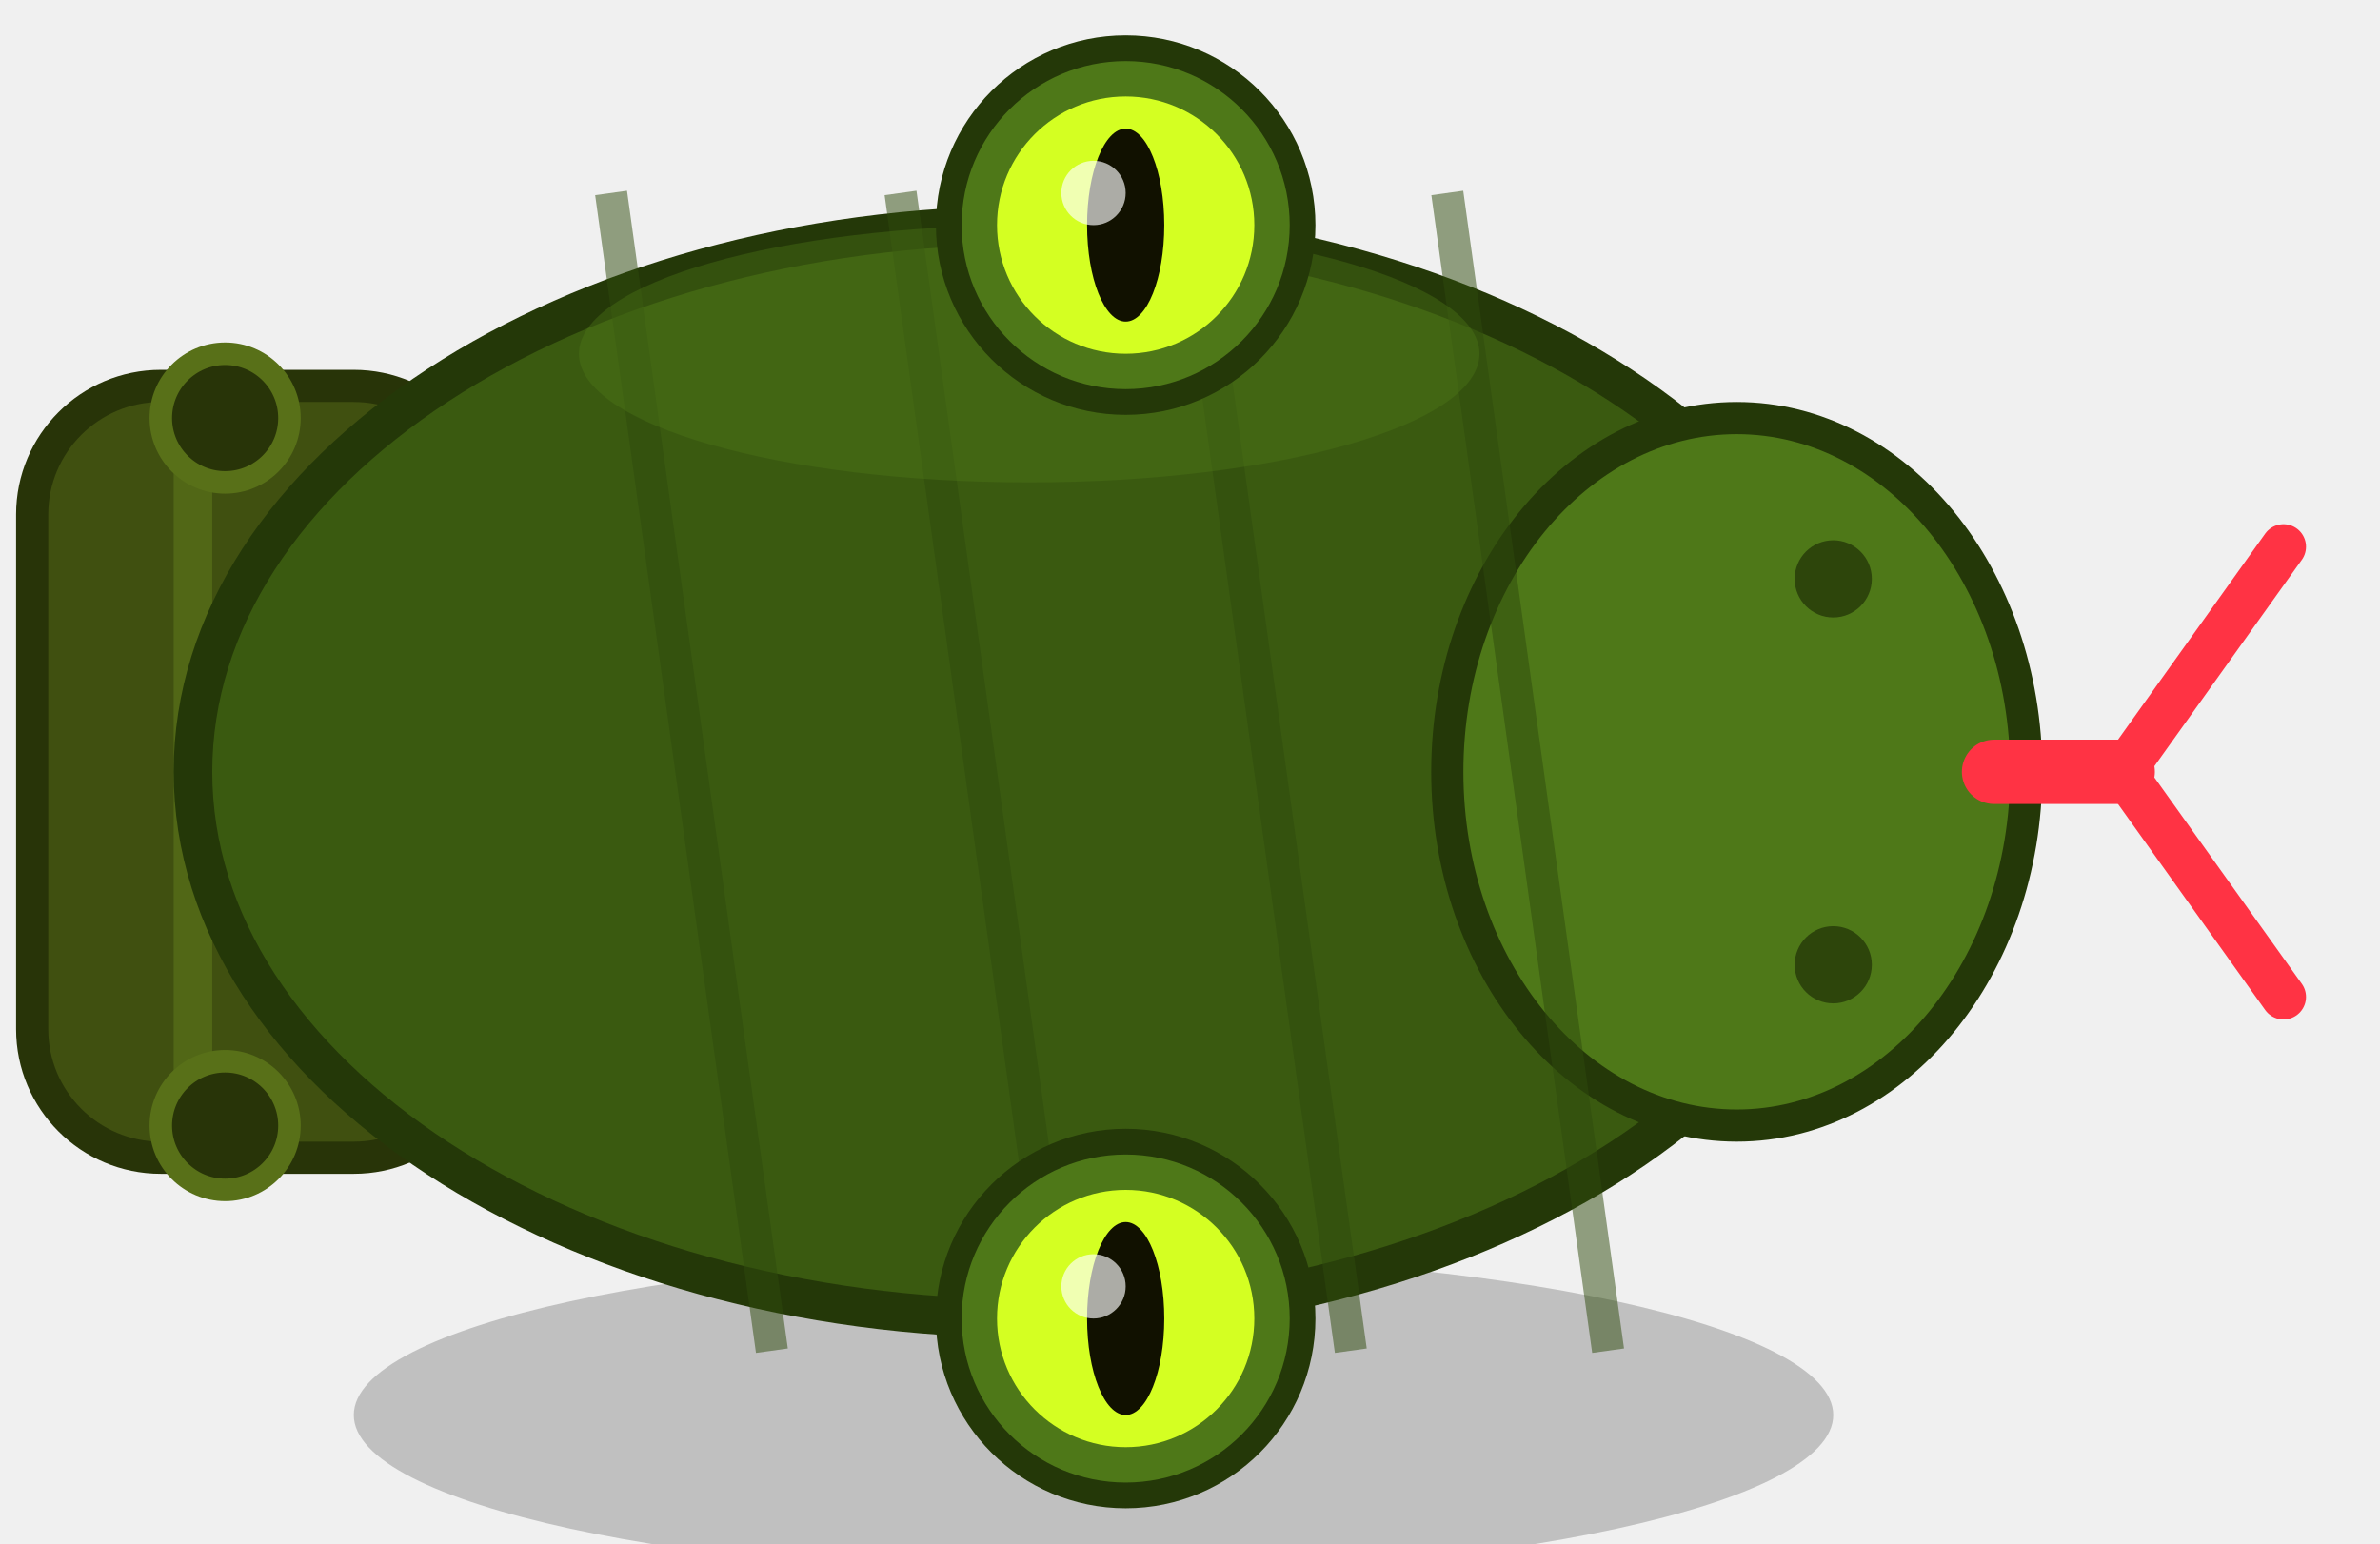
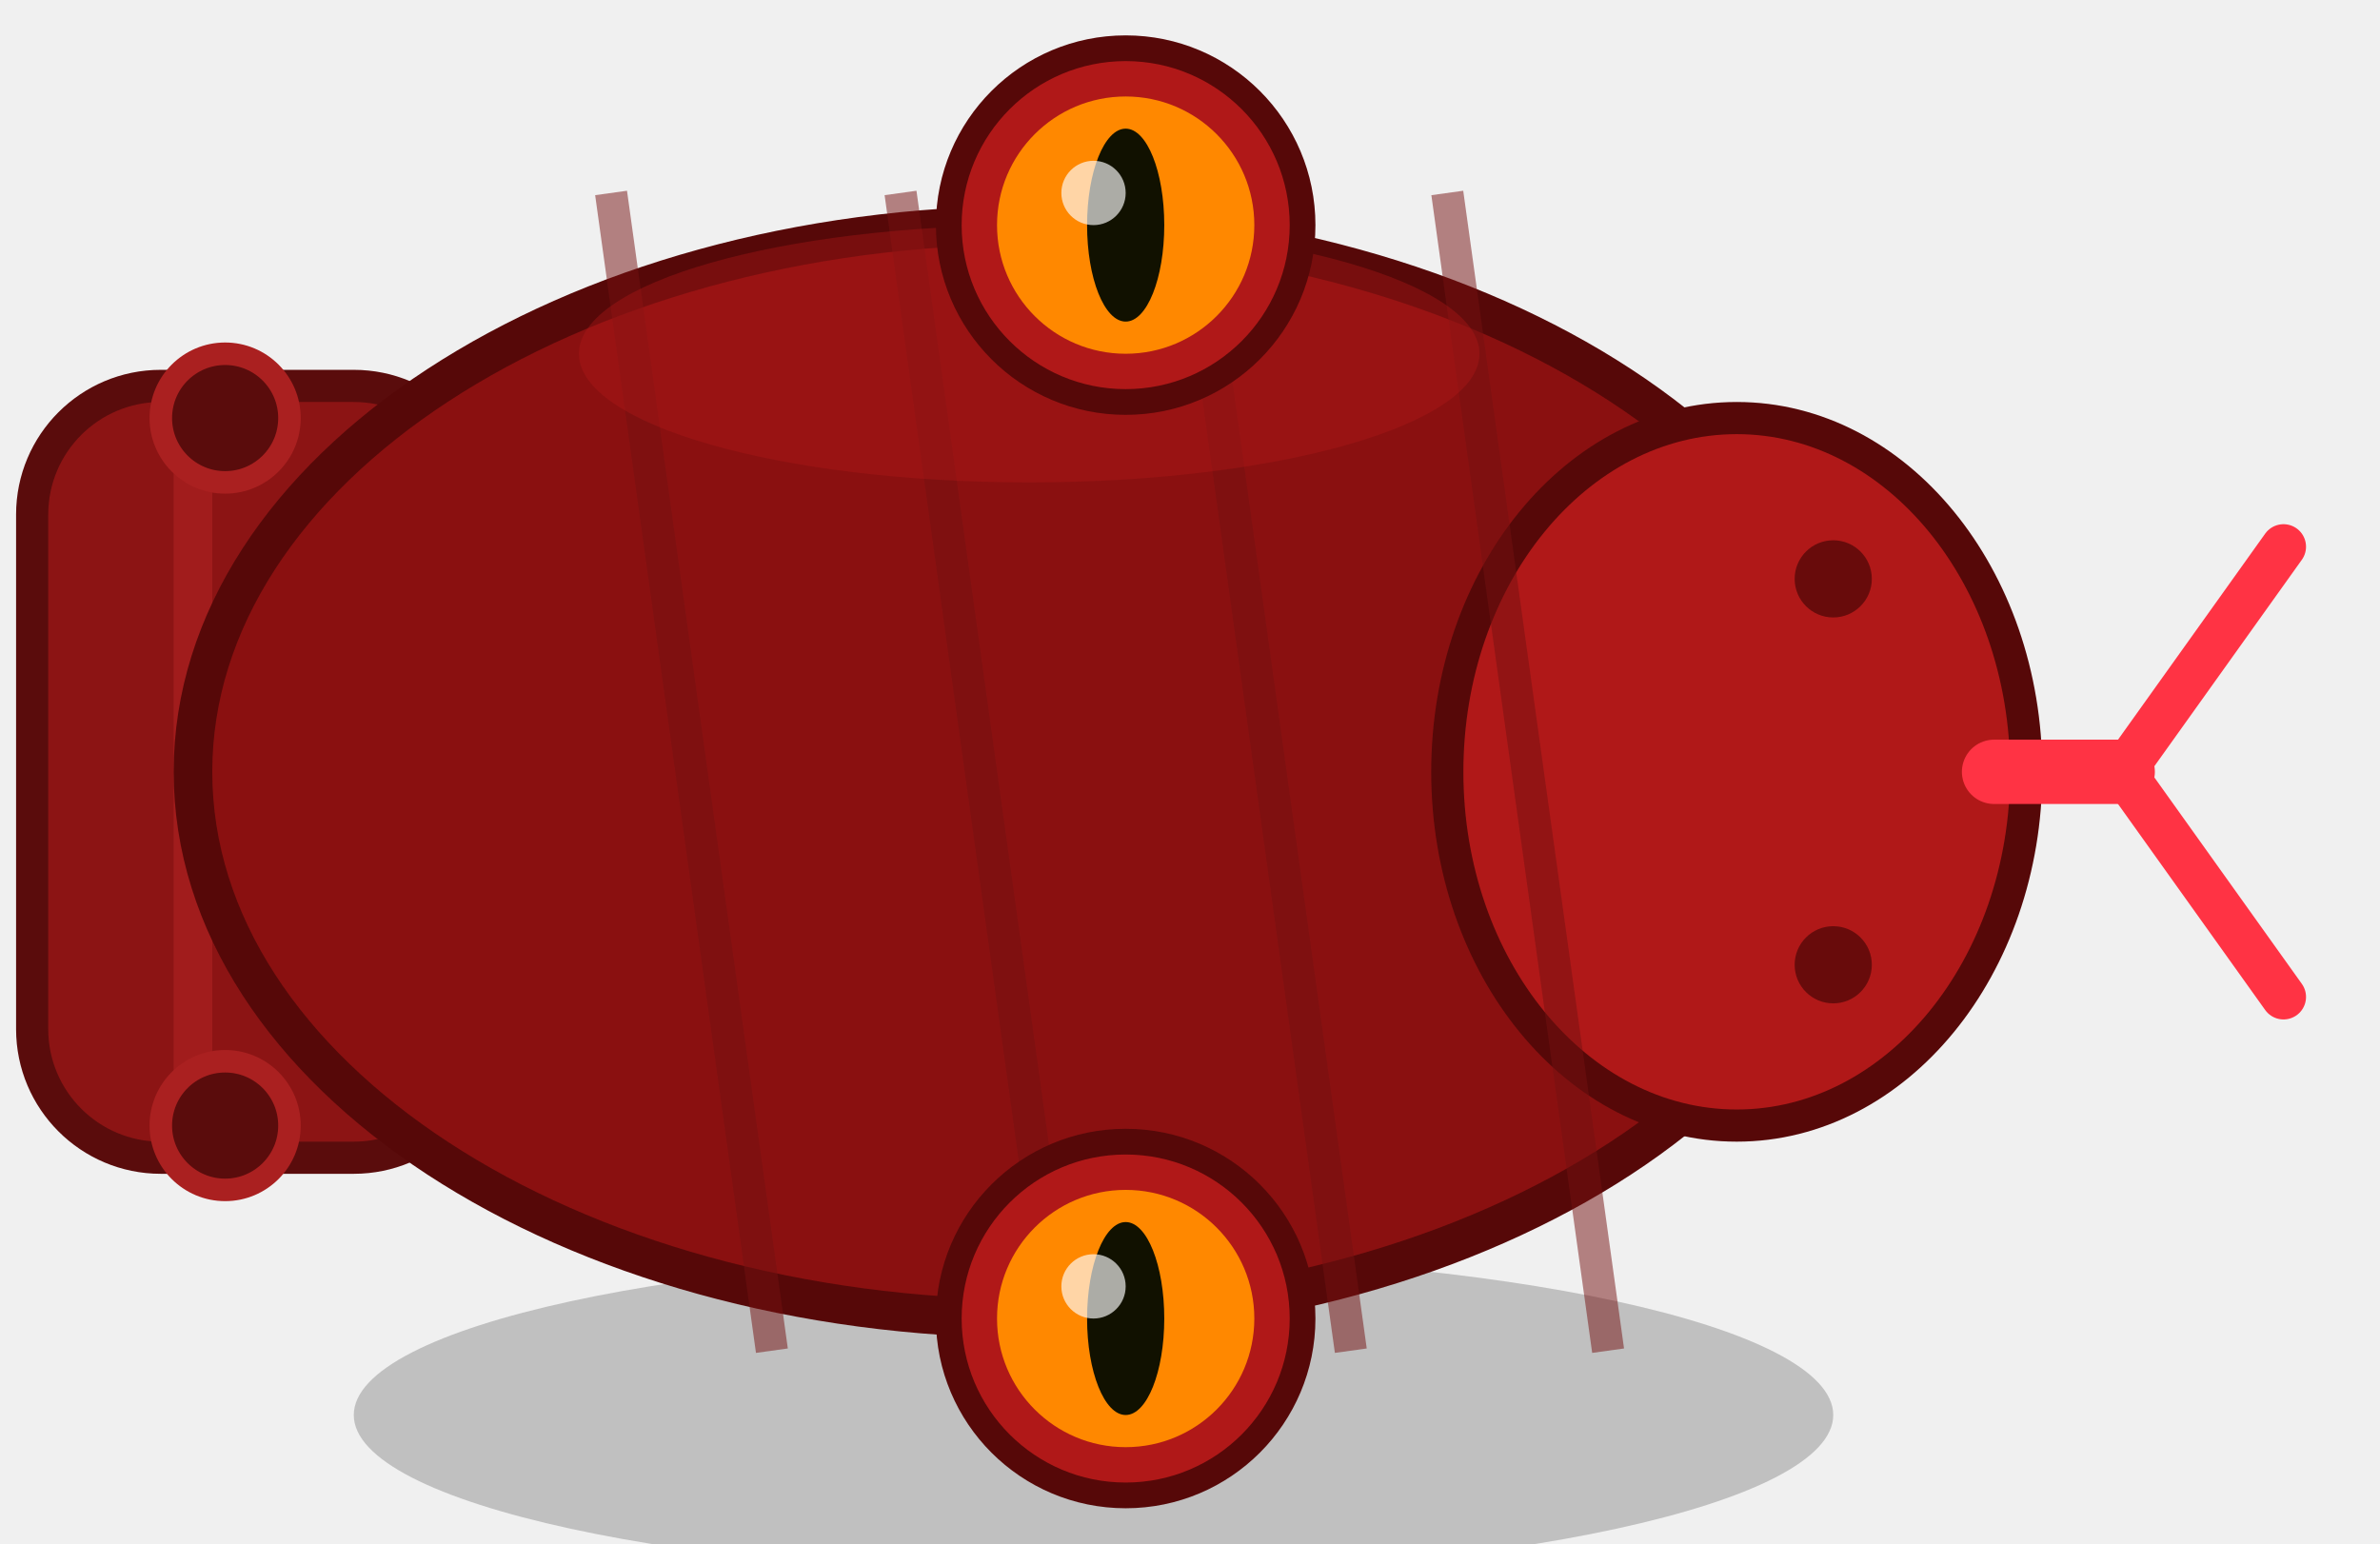
<svg xmlns="http://www.w3.org/2000/svg" viewBox="0 0 74 48" width="74" height="48">
  <ellipse cx="34" cy="44" rx="23" ry="5" fill="#000000" opacity="0.20" />
-   <rect x="1" y="12" width="14" height="24" rx="4" fill="#405010" stroke="#283408" stroke-width="1" />
-   <line x1="6" y1="13" x2="6" y2="35" stroke="#587018" stroke-width="1.2" opacity="0.7" />
-   <circle cx="7" cy="13" r="2" fill="#283408" stroke="#587018" stroke-width="0.7" />
-   <circle cx="7" cy="35" r="2" fill="#283408" stroke="#587018" stroke-width="0.7" />
-   <ellipse cx="32" cy="24" rx="26" ry="17" fill="#3a5a10" stroke="#243808" stroke-width="1.2" />
-   <ellipse cx="54" cy="24" rx="9" ry="11" fill="#4e7818" stroke="#243808" stroke-width="1" />
-   <line x1="19" y1="6" x2="24" y2="42" stroke="#2e4a0c" stroke-width="1" opacity="0.50" />
-   <line x1="28" y1="6" x2="33" y2="42" stroke="#2e4a0c" stroke-width="1" opacity="0.50" />
-   <line x1="37" y1="6" x2="42" y2="42" stroke="#2e4a0c" stroke-width="1" opacity="0.50" />
-   <line x1="45" y1="6" x2="50" y2="42" stroke="#2e4a0c" stroke-width="1" opacity="0.50" />
-   <ellipse cx="32" cy="11" rx="14" ry="4" fill="#4e7818" opacity="0.38" />
+   <rect x="1" y="12" width="14" height="24" rx="4" fill="#8c1414" stroke="#5a0c0c" stroke-width="1" />
+   <line x1="6" y1="13" x2="6" y2="35" stroke="#aa2020" stroke-width="1.2" opacity="0.7" />
+   <circle cx="7" cy="13" r="2" fill="#5a0c0c" stroke="#aa2020" stroke-width="0.7" />
+   <circle cx="7" cy="35" r="2" fill="#5a0c0c" stroke="#aa2020" stroke-width="0.7" />
+   <ellipse cx="32" cy="24" rx="26" ry="17" fill="#8a1010" stroke="#560808" stroke-width="1.2" />
+   <ellipse cx="54" cy="24" rx="9" ry="11" fill="#b01818" stroke="#560808" stroke-width="1" />
+   <line x1="19" y1="6" x2="24" y2="42" stroke="#741010" stroke-width="1" opacity="0.50" />
+   <line x1="28" y1="6" x2="33" y2="42" stroke="#741010" stroke-width="1" opacity="0.50" />
+   <line x1="37" y1="6" x2="42" y2="42" stroke="#741010" stroke-width="1" opacity="0.50" />
+   <line x1="45" y1="6" x2="50" y2="42" stroke="#741010" stroke-width="1" opacity="0.50" />
+   <ellipse cx="32" cy="11" rx="14" ry="4" fill="#b01818" opacity="0.38" />
  <line x1="62" y1="24" x2="66" y2="24" stroke="#ff3344" stroke-width="2" stroke-linecap="round" />
  <line x1="66" y1="24" x2="71" y2="17" stroke="#ff3344" stroke-width="1.4" stroke-linecap="round" />
  <line x1="66" y1="24" x2="71" y2="31" stroke="#ff3344" stroke-width="1.4" stroke-linecap="round" />
-   <circle cx="35" cy="7" r="5.5" fill="#4e7818" stroke="#243808" stroke-width="0.8" />
-   <circle cx="35" cy="7" r="4" fill="#d4ff22" />
+   <circle cx="35" cy="7" r="5.5" fill="#b01818" stroke="#560808" stroke-width="0.8" />
+   <circle cx="35" cy="7" r="4" fill="#ff8800" />
  <ellipse cx="35" cy="7" rx="1.2" ry="3" fill="#111100" />
  <circle cx="34" cy="6" r="1" fill="white" opacity="0.65" />
-   <circle cx="35" cy="41" r="5.5" fill="#4e7818" stroke="#243808" stroke-width="0.8" />
-   <circle cx="35" cy="41" r="4" fill="#d4ff22" />
+   <circle cx="35" cy="41" r="5.5" fill="#b01818" stroke="#560808" stroke-width="0.8" />
+   <circle cx="35" cy="41" r="4" fill="#ff8800" />
  <ellipse cx="35" cy="41" rx="1.2" ry="3" fill="#111100" />
  <circle cx="34" cy="40" r="1" fill="white" opacity="0.65" />
-   <circle cx="57" cy="18" r="1.2" fill="#243808" opacity="0.8" />
-   <circle cx="57" cy="30" r="1.2" fill="#243808" opacity="0.8" />
+   <circle cx="57" cy="18" r="1.2" fill="#560808" opacity="0.8" />
+   <circle cx="57" cy="30" r="1.2" fill="#560808" opacity="0.8" />
</svg>
